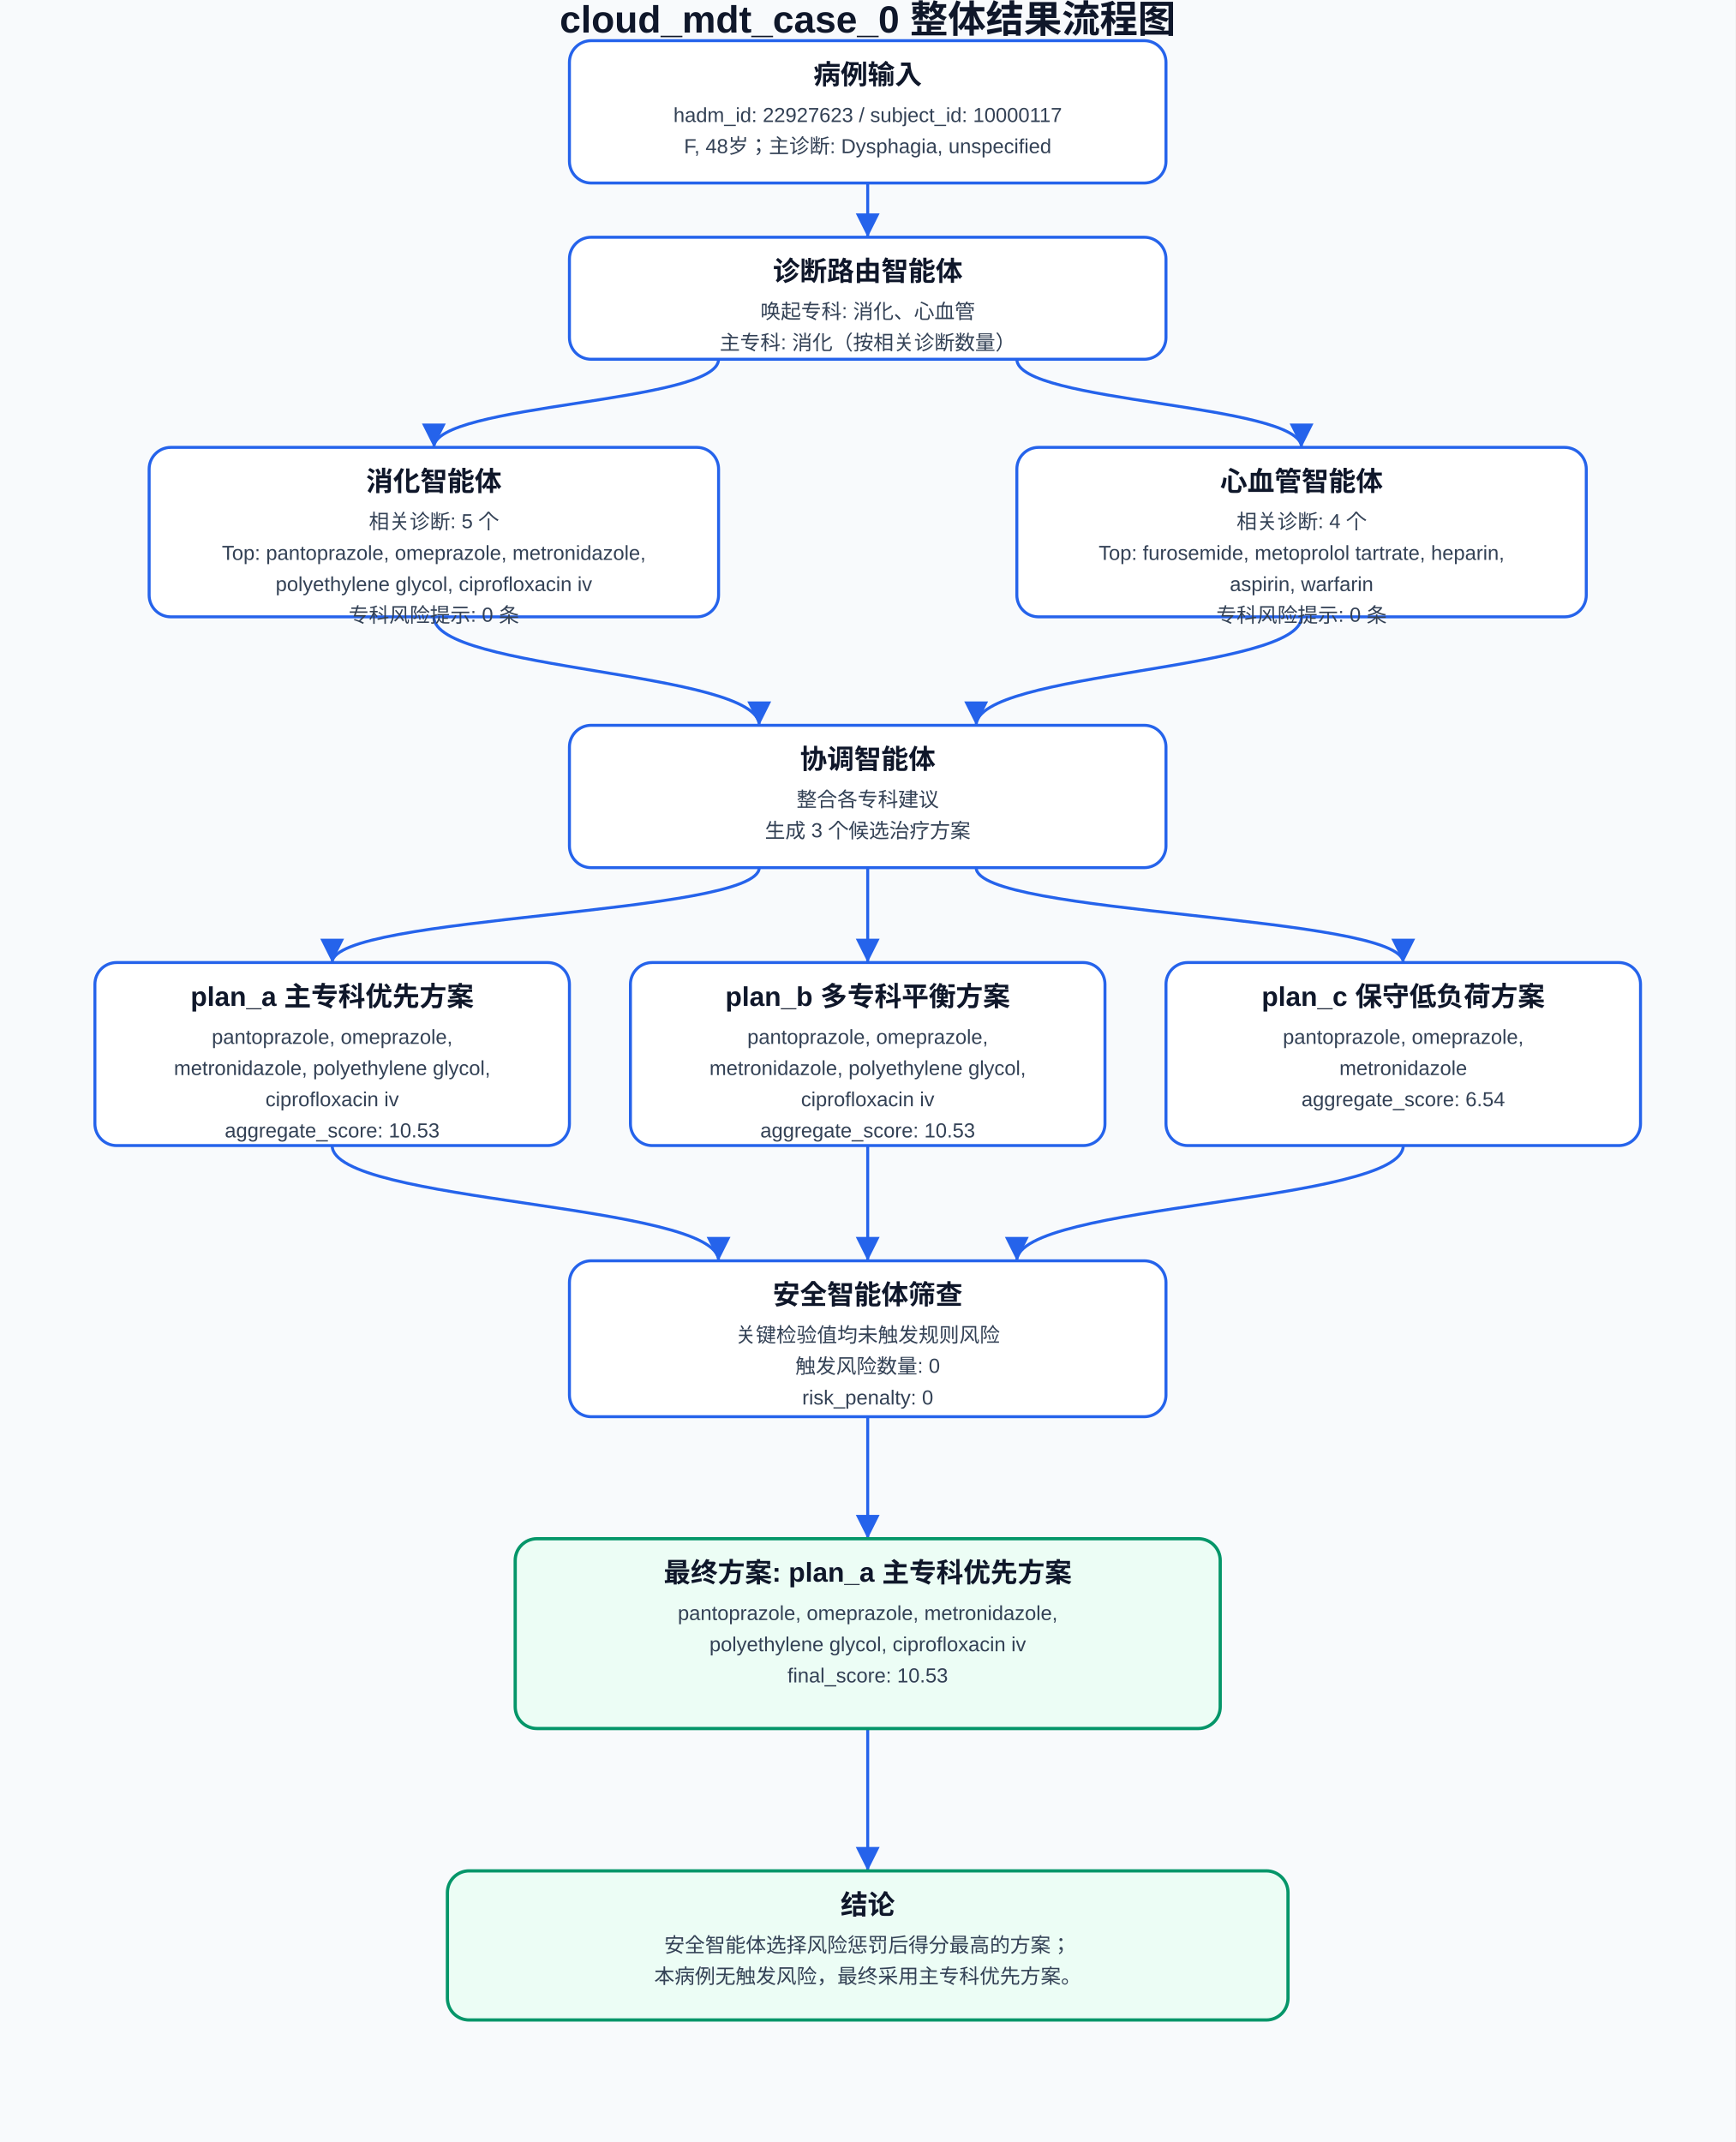
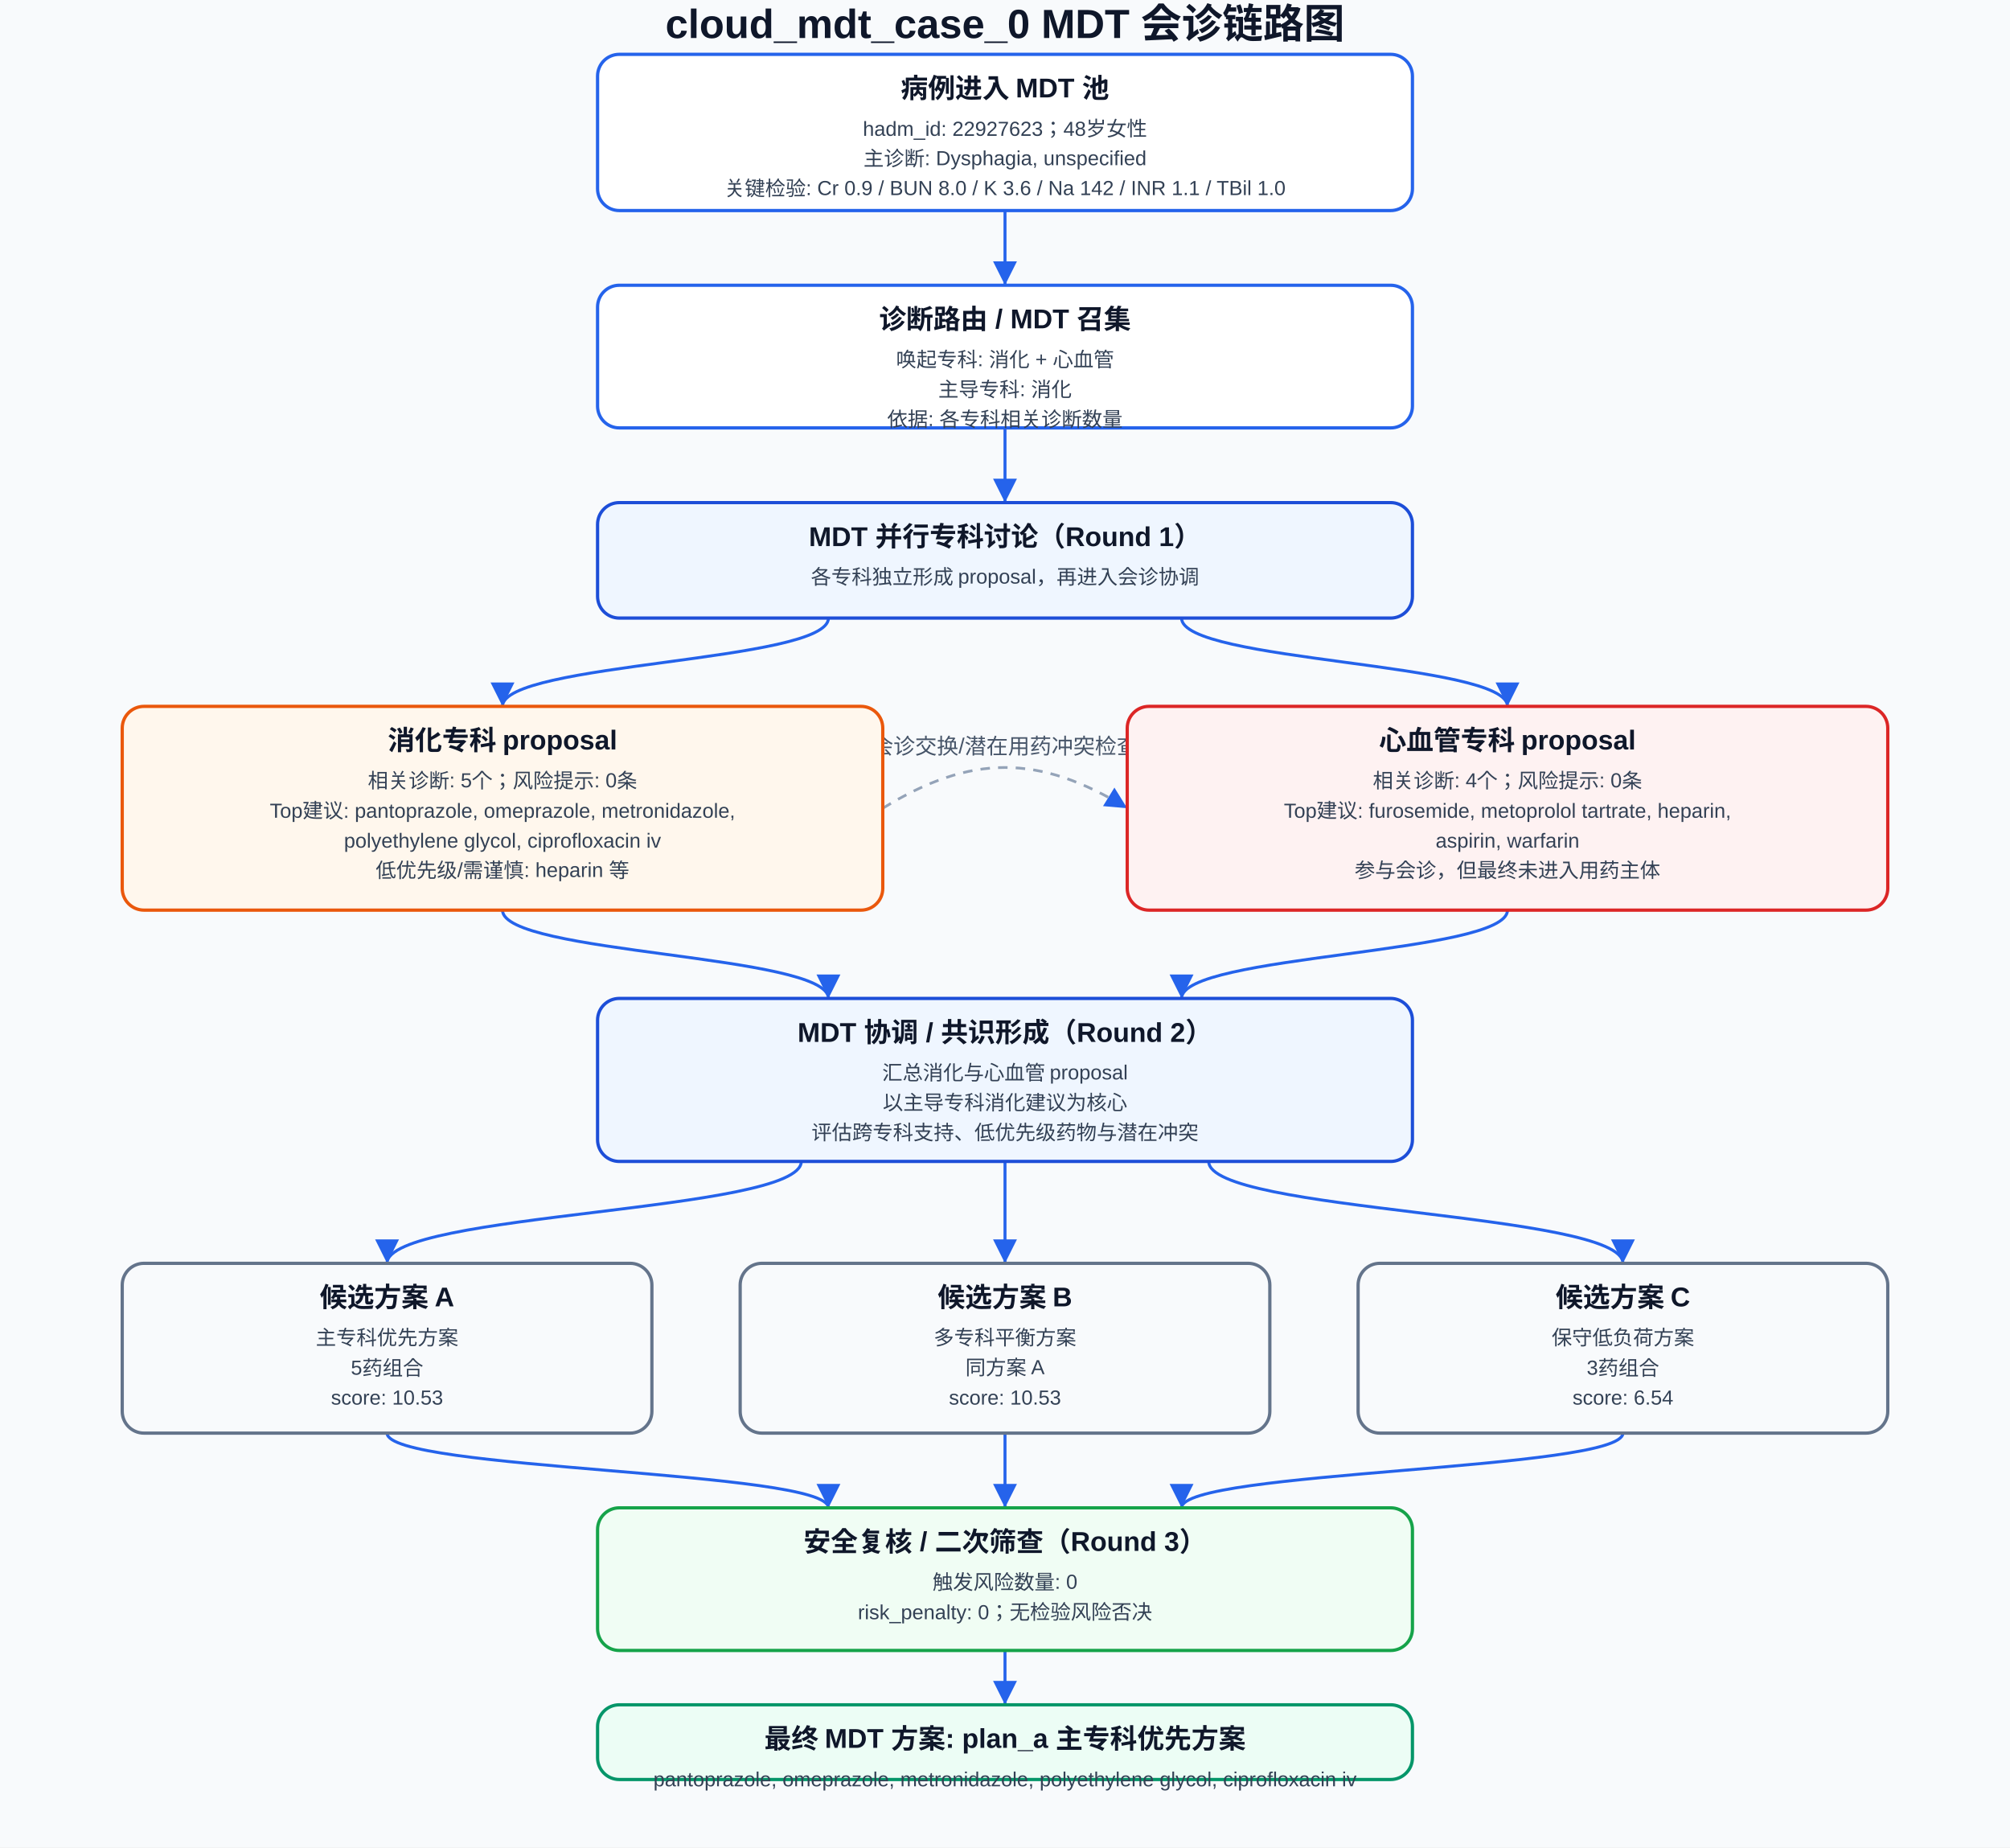
- <svg xmlns="http://www.w3.org/2000/svg" width="1280" height="1580" viewBox="0 0 1280 1580">
+ <svg xmlns="http://www.w3.org/2000/svg" width="1480" height="1360" viewBox="0 0 1480 1360">
  <defs>
    <marker id="arrow" markerWidth="12" markerHeight="12" refX="10" refY="6" orient="auto" markerUnits="strokeWidth">
      <path d="M2,2 L10,6 L2,10 Z" fill="#2563eb" />
    </marker>
    <style>
      .bg { fill: #f8fafc; }
-       .box { fill: #ffffff; stroke: #2563eb; stroke-width: 2.2; rx: 16; }
-       .final { fill: #ecfdf5; stroke: #059669; stroke-width: 2.4; rx: 16; }
      .title { font-family: Arial, 'Microsoft YaHei', sans-serif; font-size: 20px; font-weight: 700; fill: #0f172a; }
      .body { font-family: Arial, 'Microsoft YaHei', sans-serif; font-size: 15px; fill: #334155; }
+       .caption { font-family: Arial, 'Microsoft YaHei', sans-serif; font-size: 30px; font-weight: 700; fill: #0f172a; }
+       .subtitle { font-family: Arial, 'Microsoft YaHei', sans-serif; font-size: 16px; fill: #475569; }
      .arrow { stroke: #2563eb; stroke-width: 2.2; fill: none; marker-end: url(#arrow); }
-       .caption { font-family: Arial, 'Microsoft YaHei', sans-serif; font-size: 28px; font-weight: 700; fill: #0f172a; }
+       .dash { stroke: #94a3b8; stroke-width: 2; fill: none; stroke-dasharray: 7 6; marker-end: url(#arrow); }
    </style>
  </defs>
-   <rect class="bg" x="0" y="0" width="1280" height="1580" />
-   <text x="640.0" y="24" text-anchor="middle" class="caption">cloud_mdt_case_0 整体结果流程图</text>
-   <path class="arrow" d="M640,135 C640,155.0 640,155.0 640,175" />
-   <path class="arrow" d="M530,265 C530,297.5 320,297.5 320,330" />
-   <path class="arrow" d="M750,265 C750,297.5 960,297.5 960,330" />
-   <path class="arrow" d="M320,455 C320,495.0 560,495.0 560,535" />
-   <path class="arrow" d="M960,455 C960,495.0 720,495.0 720,535" />
-   <path class="arrow" d="M560,640 C560,675.0 245,675.0 245,710" />
-   <path class="arrow" d="M640,640 C640,675.0 640,675.0 640,710" />
-   <path class="arrow" d="M720,640 C720,675.0 1035,675.0 1035,710" />
-   <path class="arrow" d="M245,845 C245,887.5 530,887.5 530,930" />
-   <path class="arrow" d="M640,845 C640,887.5 640,887.5 640,930" />
-   <path class="arrow" d="M1035,845 C1035,887.5 750,887.5 750,930" />
-   <path class="arrow" d="M640,1045 C640,1090.0 640,1090.0 640,1135" />
-   <path class="arrow" d="M640,1275 C640,1327.5 640,1327.5 640,1380" />
-   <rect class="box" x="420" y="30" width="440" height="105" rx="16" />
-   <text x="640.0" y="62" text-anchor="middle" class="title">病例输入</text>
-   <text x="640.0" y="90" text-anchor="middle" class="body">hadm_id: 22927623 / subject_id: 10000117</text>
-   <text x="640.0" y="113" text-anchor="middle" class="body">F, 48岁；主诊断: Dysphagia, unspecified</text>
-   <rect class="box" x="420" y="175" width="440" height="90" rx="16" />
-   <text x="640.0" y="207" text-anchor="middle" class="title">诊断路由智能体</text>
-   <text x="640.0" y="235" text-anchor="middle" class="body">唤起专科: 消化、心血管</text>
-   <text x="640.0" y="258" text-anchor="middle" class="body">主专科: 消化（按相关诊断数量）</text>
-   <rect class="box" x="110" y="330" width="420" height="125" rx="16" />
-   <text x="320.0" y="362" text-anchor="middle" class="title">消化智能体</text>
-   <text x="320.0" y="390" text-anchor="middle" class="body">相关诊断: 5 个</text>
-   <text x="320.0" y="413" text-anchor="middle" class="body">Top: pantoprazole, omeprazole, metronidazole,</text>
-   <text x="320.0" y="436" text-anchor="middle" class="body">polyethylene glycol, ciprofloxacin iv</text>
-   <text x="320.0" y="459" text-anchor="middle" class="body">专科风险提示: 0 条</text>
-   <rect class="box" x="750" y="330" width="420" height="125" rx="16" />
-   <text x="960.0" y="362" text-anchor="middle" class="title">心血管智能体</text>
-   <text x="960.0" y="390" text-anchor="middle" class="body">相关诊断: 4 个</text>
-   <text x="960.0" y="413" text-anchor="middle" class="body">Top: furosemide, metoprolol tartrate, heparin,</text>
-   <text x="960.0" y="436" text-anchor="middle" class="body">aspirin, warfarin</text>
-   <text x="960.0" y="459" text-anchor="middle" class="body">专科风险提示: 0 条</text>
-   <rect class="box" x="420" y="535" width="440" height="105" rx="16" />
-   <text x="640.0" y="567" text-anchor="middle" class="title">协调智能体</text>
-   <text x="640.0" y="595" text-anchor="middle" class="body">整合各专科建议</text>
-   <text x="640.0" y="618" text-anchor="middle" class="body">生成 3 个候选治疗方案</text>
-   <rect class="box" x="70" y="710" width="350" height="135" rx="16" />
-   <text x="245.0" y="742" text-anchor="middle" class="title">plan_a 主专科优先方案</text>
-   <text x="245.0" y="770" text-anchor="middle" class="body">pantoprazole, omeprazole,</text>
-   <text x="245.0" y="793" text-anchor="middle" class="body">metronidazole, polyethylene glycol,</text>
-   <text x="245.0" y="816" text-anchor="middle" class="body">ciprofloxacin iv</text>
-   <text x="245.0" y="839" text-anchor="middle" class="body">aggregate_score: 10.53</text>
-   <rect class="box" x="465" y="710" width="350" height="135" rx="16" />
-   <text x="640.0" y="742" text-anchor="middle" class="title">plan_b 多专科平衡方案</text>
-   <text x="640.0" y="770" text-anchor="middle" class="body">pantoprazole, omeprazole,</text>
-   <text x="640.0" y="793" text-anchor="middle" class="body">metronidazole, polyethylene glycol,</text>
-   <text x="640.0" y="816" text-anchor="middle" class="body">ciprofloxacin iv</text>
-   <text x="640.0" y="839" text-anchor="middle" class="body">aggregate_score: 10.53</text>
-   <rect class="box" x="860" y="710" width="350" height="135" rx="16" />
-   <text x="1035.0" y="742" text-anchor="middle" class="title">plan_c 保守低负荷方案</text>
-   <text x="1035.0" y="770" text-anchor="middle" class="body">pantoprazole, omeprazole,</text>
-   <text x="1035.0" y="793" text-anchor="middle" class="body">metronidazole</text>
-   <text x="1035.0" y="816" text-anchor="middle" class="body">aggregate_score: 6.54</text>
-   <rect class="box" x="420" y="930" width="440" height="115" rx="16" />
-   <text x="640.0" y="962" text-anchor="middle" class="title">安全智能体筛查</text>
-   <text x="640.0" y="990" text-anchor="middle" class="body">关键检验值均未触发规则风险</text>
-   <text x="640.0" y="1013" text-anchor="middle" class="body">触发风险数量: 0</text>
-   <text x="640.0" y="1036" text-anchor="middle" class="body">risk_penalty: 0</text>
-   <rect class="final" x="380" y="1135" width="520" height="140" rx="16" />
-   <text x="640.0" y="1167" text-anchor="middle" class="title">最终方案: plan_a 主专科优先方案</text>
-   <text x="640.0" y="1195" text-anchor="middle" class="body">pantoprazole, omeprazole, metronidazole,</text>
-   <text x="640.0" y="1218" text-anchor="middle" class="body">polyethylene glycol, ciprofloxacin iv</text>
-   <text x="640.0" y="1241" text-anchor="middle" class="body">final_score: 10.53</text>
-   <rect class="final" x="330" y="1380" width="620" height="110" rx="16" />
-   <text x="640.0" y="1412" text-anchor="middle" class="title">结论</text>
-   <text x="640.0" y="1440" text-anchor="middle" class="body">安全智能体选择风险惩罚后得分最高的方案；</text>
-   <text x="640.0" y="1463" text-anchor="middle" class="body">本病例无触发风险，最终采用主专科优先方案。</text>
+   <rect class="bg" x="0" y="0" width="1480" height="1360" />
+   <text x="740.0" y="28" text-anchor="middle" class="caption">cloud_mdt_case_0 MDT 会诊链路图</text>
+   <text x="740.0" y="54" text-anchor="middle" class="subtitle">召集 MDT → 多专科并行意见 → 协调共识 → 安全复核 → 最终方案</text>
+   <path class="arrow" d="M740,155 C740,182.5 740,182.5 740,210" />
+   <path class="arrow" d="M740,315 C740,342.5 740,342.5 740,370" />
+   <path class="arrow" d="M610,455 C610,487.5 370,487.5 370,520" />
+   <path class="arrow" d="M870,455 C870,487.5 1110,487.5 1110,520" />
+   <path class="arrow" d="M370,670 C370,702.5 610,702.5 610,735" />
+   <path class="arrow" d="M1110,670 C1110,702.5 870,702.5 870,735" />
+   <path class="arrow" d="M590,855 C590,892.5 285,892.5 285,930" />
+   <path class="arrow" d="M740,855 C740,892.5 740,892.5 740,930" />
+   <path class="arrow" d="M890,855 C890,892.5 1195,892.5 1195,930" />
+   <path class="arrow" d="M285,1055 C285,1082.5 610,1082.5 610,1110" />
+   <path class="arrow" d="M740,1055 C740,1082.5 740,1082.5 740,1110" />
+   <path class="arrow" d="M1195,1055 C1195,1082.5 870,1082.5 870,1110" />
+   <path class="arrow" d="M740,1215 C740,1235.0 740,1235.0 740,1255" />
+   <path class="dash" d="M650,595 C715,555 765,555 830,595" />
+   <text x="740" y="555" text-anchor="middle" class="subtitle">会诊交换/潜在用药冲突检查</text>
+   <rect x="440" y="40" width="600" height="115" rx="16" fill="#ffffff" stroke="#2563eb" stroke-width="2.4" />
+   <text x="740.0" y="72" text-anchor="middle" class="title">病例进入 MDT 池</text>
+   <text x="740.0" y="100" text-anchor="middle" class="body">hadm_id: 22927623；48岁女性</text>
+   <text x="740.0" y="122" text-anchor="middle" class="body">主诊断: Dysphagia, unspecified</text>
+   <text x="740.0" y="144" text-anchor="middle" class="body">关键检验: Cr 0.9 / BUN 8.0 / K 3.6 / Na 142 / INR 1.1 / TBil 1.0</text>
+   <rect x="440" y="210" width="600" height="105" rx="16" fill="#ffffff" stroke="#2563eb" stroke-width="2.4" />
+   <text x="740.0" y="242" text-anchor="middle" class="title">诊断路由 / MDT 召集</text>
+   <text x="740.0" y="270" text-anchor="middle" class="body">唤起专科: 消化 + 心血管</text>
+   <text x="740.0" y="292" text-anchor="middle" class="body">主导专科: 消化</text>
+   <text x="740.0" y="314" text-anchor="middle" class="body">依据: 各专科相关诊断数量</text>
+   <rect x="440" y="370" width="600" height="85" rx="16" fill="#eff6ff" stroke="#1d4ed8" stroke-width="2.4" />
+   <text x="740.0" y="402" text-anchor="middle" class="title">MDT 并行专科讨论（Round 1）</text>
+   <text x="740.0" y="430" text-anchor="middle" class="body">各专科独立形成 proposal，再进入会诊协调</text>
+   <rect x="90" y="520" width="560" height="150" rx="16" fill="#fff7ed" stroke="#ea580c" stroke-width="2.4" />
+   <text x="370.0" y="552" text-anchor="middle" class="title">消化专科 proposal</text>
+   <text x="370.0" y="580" text-anchor="middle" class="body">相关诊断: 5个；风险提示: 0条</text>
+   <text x="370.0" y="602" text-anchor="middle" class="body">Top建议: pantoprazole, omeprazole, metronidazole,</text>
+   <text x="370.0" y="624" text-anchor="middle" class="body">polyethylene glycol, ciprofloxacin iv</text>
+   <text x="370.0" y="646" text-anchor="middle" class="body">低优先级/需谨慎: heparin 等</text>
+   <rect x="830" y="520" width="560" height="150" rx="16" fill="#fef2f2" stroke="#dc2626" stroke-width="2.4" />
+   <text x="1110.0" y="552" text-anchor="middle" class="title">心血管专科 proposal</text>
+   <text x="1110.0" y="580" text-anchor="middle" class="body">相关诊断: 4个；风险提示: 0条</text>
+   <text x="1110.0" y="602" text-anchor="middle" class="body">Top建议: furosemide, metoprolol tartrate, heparin,</text>
+   <text x="1110.0" y="624" text-anchor="middle" class="body">aspirin, warfarin</text>
+   <text x="1110.0" y="646" text-anchor="middle" class="body">参与会诊，但最终未进入用药主体</text>
+   <rect x="440" y="735" width="600" height="120" rx="16" fill="#eff6ff" stroke="#1d4ed8" stroke-width="2.4" />
+   <text x="740.0" y="767" text-anchor="middle" class="title">MDT 协调 / 共识形成（Round 2）</text>
+   <text x="740.0" y="795" text-anchor="middle" class="body">汇总消化与心血管 proposal</text>
+   <text x="740.0" y="817" text-anchor="middle" class="body">以主导专科消化建议为核心</text>
+   <text x="740.0" y="839" text-anchor="middle" class="body">评估跨专科支持、低优先级药物与潜在冲突</text>
+   <rect x="90" y="930" width="390" height="125" rx="16" fill="#f8fafc" stroke="#64748b" stroke-width="2.4" />
+   <text x="285.0" y="962" text-anchor="middle" class="title">候选方案 A</text>
+   <text x="285.0" y="990" text-anchor="middle" class="body">主专科优先方案</text>
+   <text x="285.0" y="1012" text-anchor="middle" class="body">5药组合</text>
+   <text x="285.0" y="1034" text-anchor="middle" class="body">score: 10.53</text>
+   <rect x="545" y="930" width="390" height="125" rx="16" fill="#f8fafc" stroke="#64748b" stroke-width="2.4" />
+   <text x="740.0" y="962" text-anchor="middle" class="title">候选方案 B</text>
+   <text x="740.0" y="990" text-anchor="middle" class="body">多专科平衡方案</text>
+   <text x="740.0" y="1012" text-anchor="middle" class="body">同方案 A</text>
+   <text x="740.0" y="1034" text-anchor="middle" class="body">score: 10.53</text>
+   <rect x="1000" y="930" width="390" height="125" rx="16" fill="#f8fafc" stroke="#64748b" stroke-width="2.4" />
+   <text x="1195.0" y="962" text-anchor="middle" class="title">候选方案 C</text>
+   <text x="1195.0" y="990" text-anchor="middle" class="body">保守低负荷方案</text>
+   <text x="1195.0" y="1012" text-anchor="middle" class="body">3药组合</text>
+   <text x="1195.0" y="1034" text-anchor="middle" class="body">score: 6.54</text>
+   <rect x="440" y="1110" width="600" height="105" rx="16" fill="#f0fdf4" stroke="#16a34a" stroke-width="2.4" />
+   <text x="740.0" y="1142" text-anchor="middle" class="title">安全复核 / 二次筛查（Round 3）</text>
+   <text x="740.0" y="1170" text-anchor="middle" class="body">触发风险数量: 0</text>
+   <text x="740.0" y="1192" text-anchor="middle" class="body">risk_penalty: 0；无检验风险否决</text>
+   <rect x="440" y="1255" width="600" height="55" rx="16" fill="#ecfdf5" stroke="#059669" stroke-width="2.4" />
+   <text x="740.0" y="1287" text-anchor="middle" class="title">最终 MDT 方案: plan_a 主专科优先方案</text>
+   <text x="740.0" y="1315" text-anchor="middle" class="body">pantoprazole, omeprazole, metronidazole, polyethylene glycol, ciprofloxacin iv</text>
</svg>
